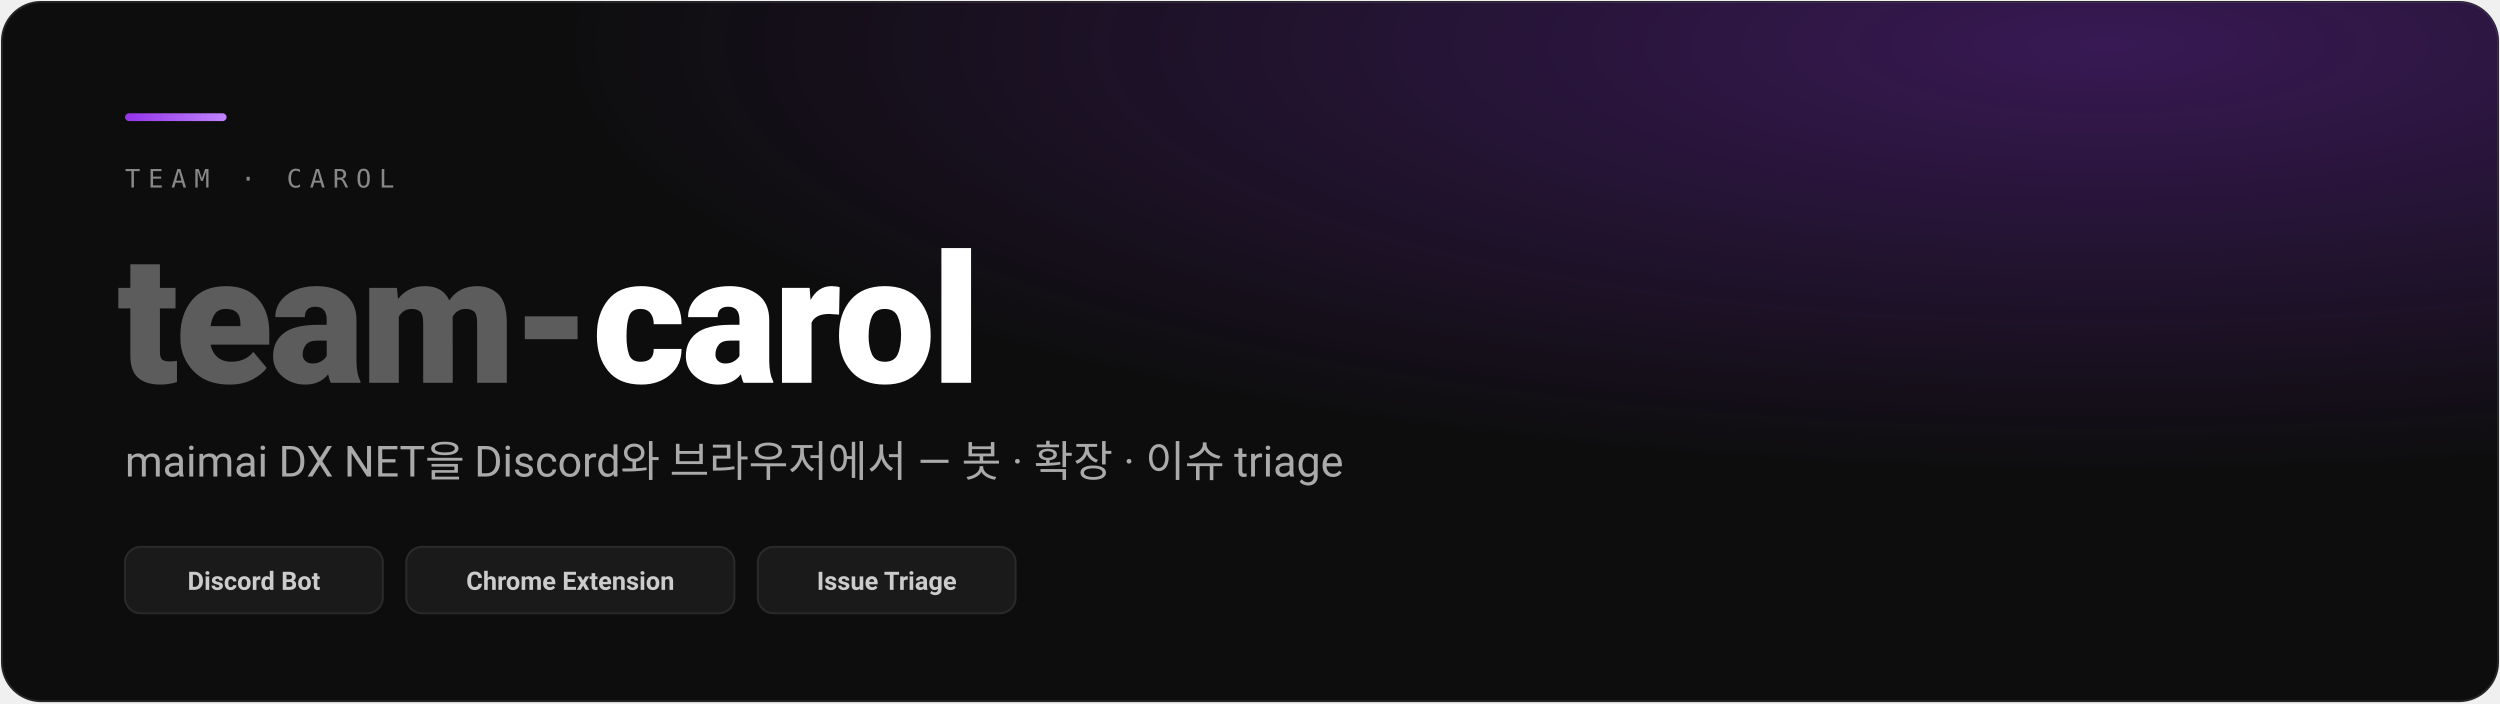
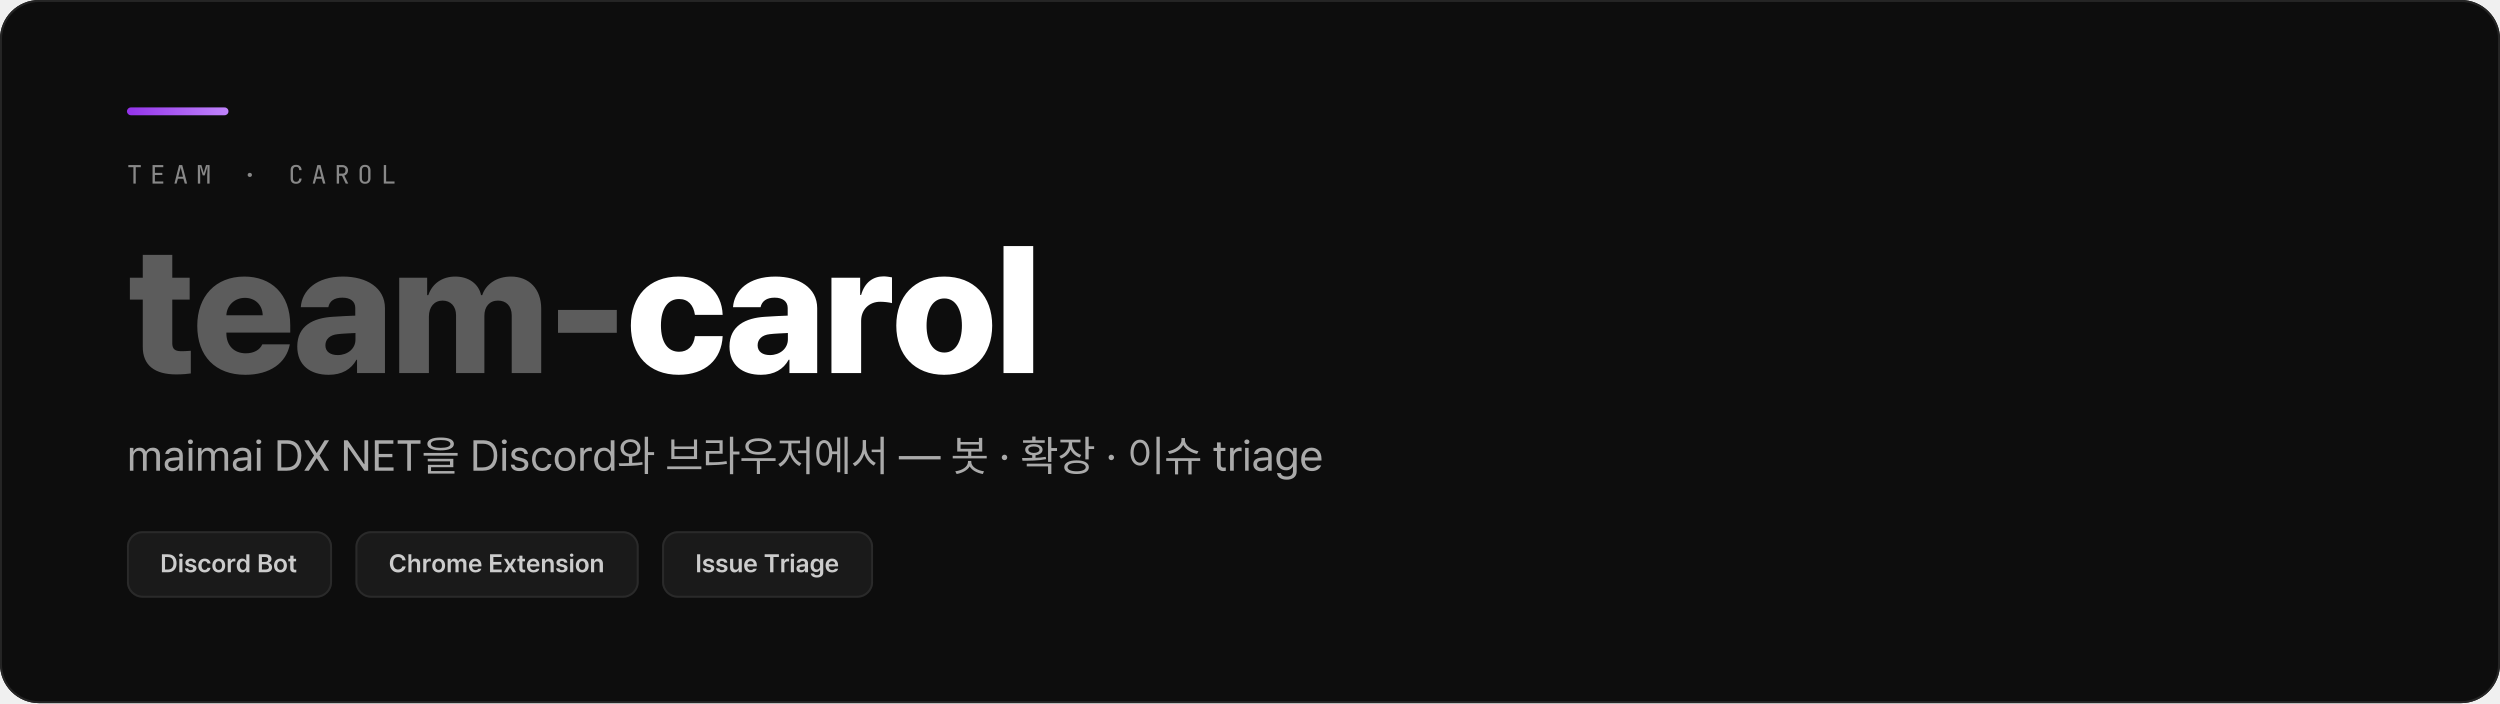
- <svg xmlns="http://www.w3.org/2000/svg" width="1280" height="360" viewBox="0 0 1280 360" fill="none" font-family="-apple-system,BlinkMacSystemFont,'Segoe UI',Roboto,Helvetica,Arial,sans-serif">
+ <svg xmlns="http://www.w3.org/2000/svg" width="1280" height="360" viewBox="0 0 1280 360">
  <defs>
-     <radialGradient id="glow" cx="84%" cy="6%" r="62%">
-       <stop offset="0" stop-color="#9333ea" stop-opacity="0.32" />
-       <stop offset="1" stop-color="#9333ea" stop-opacity="0" />
-     </radialGradient>
-     <linearGradient id="accent" x1="0" y1="0" x2="1" y2="0">
-       <stop offset="0" stop-color="#9333ea" />
-       <stop offset="1" stop-color="#c084fc" />
-     </linearGradient>
+     <clipPath id="satori_bc-id">
+       <path x="0" y="0" width="1280" height="360" d="M20,0 h1240 a20,20 0 0 1 20,20 v320 a20,20 0 0 1 -20,20 h-1240 a20,20 0 0 1 -20,-20 v-320 a20,20 0 0 1 20,-20" />
+     </clipPath>
  </defs>
-   <rect x="1" y="1" width="1278" height="358" rx="20" fill="#0d0d0d" stroke="#252525" />
-   <rect x="1" y="1" width="1278" height="358" rx="20" fill="url(#glow)" />
-   <rect x="64" y="58" width="52" height="4" rx="2" fill="url(#accent)" />
-   <text x="64" y="96" font-family="'JetBrains Mono',ui-monospace,'SF Mono',Menlo,Consolas,monospace" font-size="13" letter-spacing="4" fill="#888888">TEAM · CAROL</text>
-   <text x="60" y="196" font-size="92" font-weight="800" letter-spacing="-2" fill="#ffffff">
-     <tspan fill="#5c5c5c">team-</tspan>carol</text>
-   <text x="64" y="244" font-size="22" fill="#aaaaaa">maimai DX NET을 Discord와 브라우저에서 — 봇 · 확장 · 이슈 triage</text>
-   <g font-size="13" font-weight="600">
-     <rect x="64" y="280" width="132" height="34" rx="8" fill="#1a1a1a" stroke="#2a2a2a" />
-     <text x="130" y="302" text-anchor="middle" fill="#cccccc">Discord Bot</text>
-     <rect x="208" y="280" width="168" height="34" rx="8" fill="#1a1a1a" stroke="#2a2a2a" />
-     <text x="292" y="302" text-anchor="middle" fill="#cccccc">Chrome Extension</text>
-     <rect x="388" y="280" width="132" height="34" rx="8" fill="#1a1a1a" stroke="#2a2a2a" />
-     <text x="454" y="302" text-anchor="middle" fill="#cccccc">Issue Triage</text>
+   <clipPath id="satori_cp-id">
+     <path x="0" y="0" width="1280" height="360" d="M20,0 h1240 a20,20 0 0 1 20,20 v320 a20,20 0 0 1 -20,20 h-1240 a20,20 0 0 1 -20,-20 v-320 a20,20 0 0 1 20,-20" />
+   </clipPath>
+   <mask id="satori_om-id">
+     <rect x="1" y="1" width="1278" height="358" fill="#fff" />
+     <path width="1280" height="360" fill="none" stroke="#000" stroke-width="2" d="M5.858,5.858 A20,20 0 0 1 20,0 h1240 a20,20 0 0 1 20,20 v320 a20,20 0 0 1 -20,20 h-1240 a20,20 0 0 1 -20,-20 v-320 A20,20 0 0 1 5.858,5.858" />
+   </mask>
+   <path x="0" y="0" width="1280" height="360" fill="#0d0d0d" d="M20,0 h1240 a20,20 0 0 1 20,20 v320 a20,20 0 0 1 -20,20 h-1240 a20,20 0 0 1 -20,-20 v-320 a20,20 0 0 1 20,-20" />
+   <path width="1280" height="360" clip-path="url(#satori_bc-id)" fill="none" stroke="#252525" stroke-width="2" d="M5.858,5.858 A20,20 0 0 1 20,0 h1240 a20,20 0 0 1 20,20 v320 a20,20 0 0 1 -20,20 h-1240 a20,20 0 0 1 -20,-20 v-320 A20,20 0 0 1 5.858,5.858" />
+   <defs>
+     <pattern id="satori_pattern_id-0_0" x="0" y="0" width="1" height="1" patternUnits="objectBoundingBox">
+       <radialGradient id="satori_radial_id-0_0" spreadMethod="pad">
+         <stop offset="0" stop-color="rgba(147,51,234,0.30)" />
+         <stop offset="0.7" stop-color="rgba(147,51,234,0)" />
+         <stop offset="1" stop-color="rgba(147,51,234,0)" />
+       </radialGradient>
+       <mask id="satori_mask_id-0_0">
+         <rect x="0" y="0" width="900" height="900" fill="#fff" />
+       </mask>
+       <rect x="0" y="0" width="900" height="900" fill="rgba(147,51,234,0)" />
+       <circle cx="450" cy="450" width="900" height="900" r="636.396" fill="url(#satori_radial_id-0_0)" mask="url(#satori_mask_id-0_0)" />
+     </pattern>
+   </defs>
+   <mask id="satori_om-id-0">
+     <rect x="639" y="-419" width="900" height="900" fill="#fff" mask="url(#satori_om-id)" />
+   </mask>
+   <rect x="639" y="-419" width="900" height="900" fill="url(#satori_pattern_id-0_0)" clip-path="url(#satori_cp-id)" mask="url(#satori_om-id)" />
+   <defs>
+     <pattern id="satori_pattern_id-1_0" x="0" y="0" width="1" height="1" patternUnits="objectBoundingBox">
+       <linearGradient id="satori_biid-1_0" x1="0" y1="0" x2="1" y2="0" spreadMethod="pad">
+         <stop offset="0%" stop-color="#9333ea" />
+         <stop offset="100%" stop-color="#c084fc" />
+       </linearGradient>
+       <rect x="0" y="0" width="52" height="4" fill="url(#satori_biid-1_0)" />
+     </pattern>
+   </defs>
+   <mask id="satori_om-id-1">
+     <rect x="65" y="55" width="52" height="4" fill="#fff" mask="url(#satori_om-id)" />
+   </mask>
+   <path x="65" y="55" width="52" height="4" fill="url(#satori_pattern_id-1_0)" d="M67,55 h48 a2,2 0 0 1 2,2 v0 a2,2 0 0 1 -2,2 h-48 a2,2 0 0 1 -2,-2 v0 a2,2 0 0 1 2,-2" clip-path="url(#satori_cp-id)" mask="url(#satori_om-id)" />
+   <mask id="satori_om-id-2">
+     <rect x="65" y="81" width="1150" height="17" fill="#fff" mask="url(#satori_om-id)" />
+   </mask>
+   <g mask="url(#satori_om-id)" clip-path="url(#satori_cp-id)">
+     <path fill="#888888" d="M69.5 94L68.3 94L68.3 85.6L65.7 85.6L65.7 84.5L72.1 84.5L72.1 85.6L69.5 85.6L69.5 94ZM83.6 94L78.1 94L78.1 84.5L83.6 84.5L83.6 85.6L79.3 85.6L79.3 88.5L83.1 88.5L83.1 89.6L79.3 89.6L79.3 92.9L83.6 92.9L83.6 94ZM90.4 94L89.3 94L91.7 84.5L93.3 84.5L95.8 94L94.6 94L93.9 91.5L91.1 91.5L90.4 94ZM92.0 87.6L91.3 90.5L93.7 90.5L93.0 87.6Q92.8 86.7 92.6 86.2Q92.5 85.6 92.5 85.4L92.5 85.4Q92.5 85.6 92.4 86.2Q92.2 86.7 92.0 87.6L92.0 87.6ZM102.5 94L101.3 94L101.3 84.5L103.1 84.5L104.3 88.6L105.5 84.5L107.3 84.5L107.3 94L106.1 94L106.1 89.5Q106.1 88.9 106.2 88.1Q106.2 87.2 106.2 86.4Q106.2 85.5 106.3 84.9L106.3 84.9L104.8 89.8L103.8 89.8L102.3 85.0Q102.4 85.9 102.4 87.1Q102.5 88.2 102.5 89.5L102.5 89.5L102.5 94Z M127.9 90.6L127.9 90.6Q127.4 90.6 127.1 90.3Q126.8 90.0 126.8 89.6L126.8 89.6Q126.8 89.1 127.1 88.8Q127.4 88.5 127.9 88.5L127.9 88.5Q128.4 88.5 128.7 88.8Q129.0 89.1 129.0 89.6L129.0 89.6Q129.0 90.0 128.7 90.3Q128.4 90.6 127.9 90.6Z M151.6 94.1L151.6 94.1Q150.3 94.1 149.5 93.4Q148.8 92.7 148.8 91.4L148.8 91.4L148.8 87.1Q148.8 85.8 149.5 85.1Q150.3 84.4 151.6 84.4L151.6 84.4Q152.9 84.4 153.6 85.1Q154.4 85.8 154.4 87.1L154.4 87.1L153.2 87.1Q153.2 86.3 152.8 85.9Q152.4 85.4 151.6 85.4L151.6 85.4Q150.8 85.4 150.4 85.9Q150.0 86.3 150.0 87.1L150.0 87.1L150.0 91.4Q150.0 92.2 150.4 92.6Q150.8 93.1 151.6 93.1L151.6 93.1Q152.4 93.1 152.8 92.6Q153.2 92.2 153.2 91.4L153.2 91.4L154.4 91.4Q154.4 92.7 153.6 93.4Q152.9 94.1 151.6 94.1ZM161.2 94L160.1 94L162.5 84.5L164.1 84.5L166.6 94L165.4 94L164.7 91.5L161.9 91.5L161.2 94ZM162.8 87.6L162.1 90.5L164.5 90.5L163.8 87.6Q163.6 86.7 163.4 86.2Q163.3 85.6 163.3 85.4L163.3 85.4Q163.3 85.6 163.2 86.2Q163.0 86.7 162.8 87.6L162.8 87.6ZM173.6 94L172.4 94L172.4 84.5L175.3 84.5Q176.2 84.5 176.8 84.9Q177.5 85.2 177.8 85.8Q178.2 86.4 178.2 87.2L178.2 87.2Q178.2 88.2 177.7 88.9Q177.2 89.6 176.3 89.9L176.3 89.9L178.3 94L177.0 94L175.1 90.0L173.6 90.0L173.6 94ZM173.6 85.6L173.6 88.9L175.3 88.9Q176.1 88.9 176.5 88.5Q176.9 88.0 176.9 87.2L176.9 87.2Q176.9 86.5 176.5 86.0Q176.1 85.6 175.3 85.6L175.3 85.6L173.6 85.6ZM186.9 94.1L186.9 94.1Q185.6 94.1 184.9 93.4Q184.1 92.6 184.1 91.3L184.1 91.3L184.1 87.2Q184.1 85.9 184.9 85.1Q185.6 84.4 186.9 84.4L186.9 84.4Q188.2 84.4 188.9 85.1Q189.7 85.9 189.7 87.2L189.7 87.2L189.7 91.3Q189.7 92.6 188.9 93.4Q188.2 94.1 186.9 94.1ZM186.9 93.1L186.9 93.1Q187.7 93.1 188.1 92.6Q188.5 92.2 188.5 91.4L188.5 91.4L188.5 87.1Q188.5 86.3 188.1 85.9Q187.7 85.4 186.9 85.4L186.9 85.4Q186.1 85.4 185.7 85.9Q185.3 86.3 185.3 87.1L185.3 87.1L185.3 91.4Q185.3 92.2 185.7 92.6Q186.1 93.1 186.9 93.1ZM202.0 94L196.5 94L196.5 84.5L197.7 84.5L197.7 92.9L202.0 92.9L202.0 94Z " />
+   </g>
+   <mask id="satori_om-id-3">
+     <rect x="65" y="112" width="1150" height="92" fill="#fff" mask="url(#satori_om-id)" />
+   </mask>
+   <mask id="satori_om-id-3-0">
+     <rect x="65" y="112" width="255" height="92" fill="#fff" mask="url(#satori_om-id)" />
+   </mask>
+   <g mask="url(#satori_om-id)" clip-path="url(#satori_cp-id)">
+     <path fill="#5c5c5c" d="M97.1 142.2L88.2 142.2L88.2 130.5L73.1 130.5L73.1 142.2L66.5 142.2L66.5 153.4L73.1 153.4L73.1 177.4C73.0 187.3 79.5 191.7 90.2 191.7C93.8 191.7 96.3 191.4 97.7 191.2L97.7 179.6C96.0 179.7 93.6 179.9 92.3 179.8C89.7 179.7 88.2 178.8 88.2 175.7L88.2 153.4L97.1 153.4ZM125.6 191.9C138.3 191.9 146.6 185.8 148.4 176.3L134.3 176.3C133.1 179.1 130.0 180.9 125.9 180.9C119.8 180.9 115.9 176.9 115.9 170.6L115.9 170.3L148.6 170.3L148.6 166.5C148.6 150.3 138.7 141.6 125.1 141.6C110.4 141.6 101.0 151.7 101.0 166.8C101.0 182.4 110.3 191.9 125.6 191.9ZM115.9 161.4C116.1 156.4 120.1 152.5 125.4 152.5C130.7 152.5 134.4 156.2 134.5 161.4ZM152.2 177.4C152.2 187.1 158.9 191.9 168.3 191.9C175.1 191.9 179.8 189.1 182.5 184.2L182.8 184.2L182.8 191L197.1 191L197.1 157.8C197.1 147.3 187.7 141.6 175.6 141.6C162.0 141.6 154.6 148.7 154.0 157.3L168.1 157.3C168.7 154.1 171.2 152.4 175.3 152.4C179.4 152.4 181.9 154.3 181.9 157.7L181.9 161.6C179.9 161.7 173.8 161.9 170.3 162.2C160.5 162.8 152.2 166.7 152.2 177.4ZM166.6 176.8C166.6 173.6 169.0 171.5 172.8 171.1C175.0 170.8 180.2 170.6 182.0 170.5L182.0 173.7C182.1 178.5 178.0 181.8 172.9 181.8C169.2 181.8 166.6 180.1 166.6 176.8ZM204.4 191L219.6 191L219.6 162.1C219.6 157.1 222.4 153.9 226.6 153.9C230.7 153.9 233.5 156.8 233.5 161.4L233.5 191L248.0 191L248.0 161.7C248.0 157.0 250.6 153.9 255.0 153.9C259.1 153.9 262.0 156.6 262.0 161.5L262.0 191L277.1 191L277.1 158.1C277.1 147.8 270.8 141.6 261.6 141.6C254.4 141.6 248.8 145.4 246.9 151.1L246.3 151.1C245.1 145.3 239.9 141.6 233.1 141.6C226.4 141.6 221.3 145.2 219.3 151.1L218.7 151.1L218.7 142.2L204.4 142.2ZM315.8 158.7L285.7 158.7L285.7 170.4L315.8 170.4Z " />
+   </g>
+   <mask id="satori_om-id-3-1">
+     <rect x="320" y="112" width="212" height="92" fill="#fff" mask="url(#satori_om-id)" />
+   </mask>
+   <g mask="url(#satori_om-id)" clip-path="url(#satori_cp-id)">
+     <path fill="#ffffff" d="M347.5 191.9C361.1 191.9 369.5 184.0 370.0 172.1L355.8 172.1C355.2 177.3 352.0 180.1 347.7 180.1C342.0 180.1 338.4 175.4 338.4 166.6C338.4 157.8 342.1 153.1 347.7 153.1C352.3 153.1 355.1 156.2 355.8 161.2L370.0 161.2C369.6 149.3 360.9 141.6 347.5 141.6C332.2 141.6 323.0 151.8 323.0 166.7C323.0 181.7 332.1 191.9 347.5 191.9ZM373.5 177.4C373.5 187.1 380.3 191.9 389.6 191.9C396.4 191.9 401.1 189.1 403.8 184.2L404.2 184.2L404.2 191L418.4 191L418.4 157.8C418.4 147.3 409.0 141.6 397.0 141.6C383.3 141.6 375.9 148.7 375.3 157.3L389.4 157.3C390.1 154.1 392.6 152.4 396.6 152.4C400.7 152.4 403.3 154.3 403.3 157.7L403.3 161.6C401.2 161.7 395.1 161.9 391.6 162.2C381.9 162.8 373.5 166.7 373.5 177.4ZM387.9 176.8C387.9 173.6 390.3 171.5 394.1 171.1C396.3 170.8 401.5 170.6 403.4 170.5L403.4 173.7C403.4 178.5 399.3 181.8 394.2 181.8C390.5 181.8 387.9 180.1 387.9 176.8ZM425.7 191L440.9 191L440.9 164.3C440.9 158.5 445.0 154.5 450.7 154.5C452.6 154.5 455.3 154.8 456.7 155.2L456.7 142.0C455.4 141.8 453.8 141.5 452.4 141.5C447.0 141.5 442.7 144.6 440.9 151.0L440.4 151.0L440.4 142.2L425.7 142.2ZM483.4 191.9C498.7 191.9 508.0 181.7 508.0 166.7C508.0 151.7 498.7 141.6 483.4 141.6C468.2 141.6 458.9 151.7 458.9 166.7C458.9 181.7 468.2 191.9 483.4 191.9ZM483.5 180.5C477.6 180.5 474.4 174.8 474.4 166.7C474.4 158.5 477.6 152.8 483.5 152.8C489.3 152.8 492.5 158.5 492.5 166.7C492.5 174.8 489.3 180.5 483.5 180.5ZM529.0 126.0L513.8 126.0L513.8 191L529.0 191Z " />
+   </g>
+   <mask id="satori_om-id-4">
+     <rect x="65" y="220" width="1150" height="26" fill="#fff" mask="url(#satori_om-id)" />
+   </mask>
+   <g mask="url(#satori_om-id)" clip-path="url(#satori_cp-id)">
+     <path fill="#aaaaaa" d="M66.5 241L68.3 241L68.3 233.7C68.3 232.0 69.6 230.8 71.0 230.8C72.3 230.8 73.2 231.7 73.2 233.0L73.2 241L75.1 241L75.1 233.4C75.1 231.9 76.0 230.8 77.7 230.8C78.9 230.8 80.0 231.5 80.0 233.2L80.0 241L81.9 241L81.9 233.2C81.9 230.5 80.4 229.2 78.3 229.2C76.6 229.2 75.4 230.0 74.8 231.2L74.7 231.2C74.1 229.9 73.1 229.2 71.6 229.2C70.0 229.2 68.9 229.9 68.4 231.2L68.3 231.2L68.3 229.3L66.5 229.3ZM84.3 237.7C84.3 240.0 86.0 241.3 88.2 241.3C90.3 241.3 91.3 240.2 91.7 239.4L91.8 239.4L91.8 241L93.6 241L93.6 233.3C93.6 229.6 90.8 229.2 89.3 229.2C86.7 229.2 84.9 230.5 84.6 232.4L86.5 232.4C86.8 231.5 87.7 230.8 89.2 230.8C90.9 230.8 91.8 231.7 91.8 233.1L91.8 234.1C91.3 234.1 89.4 234.2 88.7 234.3C86.6 234.4 84.3 235.0 84.3 237.7ZM86.1 237.8C86.1 236.5 87.2 235.9 88.9 235.8L91.8 235.6L91.8 236.8C91.8 238.2 90.7 239.6 88.6 239.6C87.2 239.6 86.1 239.0 86.1 237.8ZM96.6 241L98.5 241L98.5 229.3L96.6 229.3ZM97.5 227.4C98.2 227.4 98.8 226.9 98.8 226.2C98.8 225.5 98.2 225.0 97.5 225.0C96.8 225.0 96.2 225.5 96.2 226.2C96.2 226.9 96.8 227.4 97.5 227.4ZM101.4 241L103.2 241L103.2 233.7C103.2 232.0 104.5 230.8 105.9 230.8C107.2 230.8 108.1 231.7 108.1 233.0L108.1 241L110.0 241L110.0 233.4C110.0 231.9 110.9 230.8 112.6 230.8C113.8 230.8 114.9 231.5 114.9 233.2L114.9 241L116.8 241L116.8 233.2C116.8 230.5 115.3 229.2 113.2 229.2C111.5 229.2 110.3 230.0 109.7 231.2L109.6 231.2C109.0 229.9 108.0 229.2 106.5 229.2C104.9 229.2 103.8 229.9 103.3 231.2L103.2 231.2L103.2 229.3L101.4 229.3ZM119.2 237.7C119.2 240.0 120.9 241.3 123.2 241.3C125.2 241.3 126.3 240.2 126.6 239.4L126.7 239.4L126.7 241L128.6 241L128.6 233.3C128.6 229.6 125.7 229.2 124.2 229.2C121.6 229.2 119.8 230.5 119.5 232.4L121.5 232.4C121.7 231.5 122.6 230.8 124.1 230.8C125.8 230.8 126.7 231.7 126.7 233.1L126.7 234.1C126.2 234.1 124.3 234.2 123.6 234.3C121.5 234.4 119.2 235.0 119.2 237.7ZM121.0 237.8C121.0 236.5 122.1 235.9 123.8 235.8L126.7 235.6L126.7 236.8C126.7 238.2 125.6 239.6 123.5 239.6C122.1 239.6 121.0 239.0 121.0 237.8ZM131.5 241L133.4 241L133.4 229.3L131.5 229.3ZM132.4 227.4C133.1 227.4 133.8 226.9 133.8 226.2C133.8 225.5 133.1 225.0 132.4 225.0C131.7 225.0 131.2 225.5 131.2 226.2C131.2 226.9 131.7 227.4 132.4 227.4Z M146.9 241C151.6 241 154.3 238.1 154.3 233.2C154.3 228.4 151.6 225.4 147.1 225.4L142.1 225.4L142.1 241ZM144.0 239.3L144.0 227.2L147.0 227.2C150.6 227.2 152.4 229.4 152.4 233.2C152.4 237.0 150.6 239.3 146.8 239.3ZM158.1 225.4L155.8 225.4L160.8 233.2L155.8 241L158.1 241L162.1 234.7L162.2 234.7L166.2 241L168.5 241L163.6 233.2L168.5 225.4L166.2 225.4L162.2 231.9L162.1 231.9Z M188.5 225.4L186.6 225.4L186.6 237.6L186.4 237.6L178.0 225.4L176.1 225.4L176.1 241L178.1 241L178.1 228.9L178.2 228.9L186.6 241L188.5 241ZM191.9 241L201.5 241L201.5 239.3L193.9 239.3L193.9 234.1L200.9 234.1L200.9 232.4L193.9 232.4L193.9 227.2L201.4 227.2L201.4 225.4L191.9 225.4ZM203.6 227.2L208.5 227.2L208.5 241L210.4 241L210.4 227.2L215.3 227.2L215.3 225.4L203.6 225.4ZM225.6 224.0C221.4 224.0 218.8 225.1 218.8 227.3C218.8 229.4 221.4 230.6 225.6 230.6C229.9 230.6 232.4 229.4 232.4 227.3C232.4 225.1 229.9 224.0 225.6 224.0ZM225.6 225.3C228.8 225.3 230.6 226.0 230.6 227.3C230.6 228.6 228.8 229.3 225.6 229.3C222.4 229.3 220.6 228.6 220.6 227.3C220.6 226.0 222.4 225.3 225.6 225.3ZM234.3 231.9L216.9 231.9L216.9 233.3L234.3 233.3ZM232.1 234.9L219.0 234.9L219.0 236.2L230.4 236.2L230.4 238.0L219.1 238.0L219.1 242.5L232.7 242.5L232.7 241.2L220.7 241.2L220.7 239.2L232.1 239.2Z M247.2 241C252.0 241 254.6 238.1 254.6 233.2C254.6 228.4 252.0 225.4 247.4 225.4L242.4 225.4L242.4 241ZM244.3 239.3L244.3 227.2L247.3 227.2C250.9 227.2 252.8 229.4 252.8 233.2C252.8 237.0 250.9 239.3 247.1 239.3ZM257.2 241L259.1 241L259.1 229.3L257.2 229.3ZM258.2 227.4C258.9 227.4 259.5 226.9 259.5 226.2C259.5 225.5 258.9 225.0 258.2 225.0C257.5 225.0 256.9 225.5 256.9 226.2C256.9 226.9 257.5 227.4 258.2 227.4ZM268.5 232.4L270.3 232.4C270.1 230.5 268.6 229.2 266.2 229.2C263.6 229.2 261.8 230.6 261.8 232.6C261.8 234.2 262.9 235.3 265.0 235.8L266.7 236.2C268.0 236.5 268.6 237.0 268.6 237.8C268.6 238.9 267.6 239.6 265.9 239.6C264.5 239.6 263.6 239.1 263.4 237.9L261.5 237.9C261.8 240.1 263.3 241.2 266.0 241.2C268.9 241.2 270.5 239.8 270.5 237.7C270.5 236.1 269.5 235.1 267.4 234.6L265.7 234.1C264.3 233.8 263.7 233.3 263.7 232.5C263.7 231.5 264.7 230.8 266.2 230.8C267.5 230.8 268.3 231.4 268.5 232.4ZM277.7 241.2C280.3 241.2 282.0 239.6 282.3 237.6L280.5 237.6C280.1 238.9 279.1 239.6 277.7 239.6C275.6 239.6 274.2 237.9 274.2 235.2C274.2 232.5 275.6 230.8 277.7 230.8C279.3 230.8 280.2 231.8 280.5 232.9L282.3 232.9C282.0 230.6 280.2 229.2 277.7 229.2C274.5 229.2 272.4 231.7 272.4 235.2C272.4 238.7 274.4 241.2 277.7 241.2ZM289.4 241.2C292.5 241.2 294.6 238.9 294.6 235.2C294.6 231.6 292.5 229.2 289.4 229.2C286.2 229.2 284.0 231.6 284.0 235.2C284.0 238.9 286.2 241.2 289.4 241.2ZM289.4 239.6C287.0 239.6 285.9 237.5 285.9 235.2C285.9 232.9 287.0 230.8 289.4 230.8C291.7 230.8 292.8 232.9 292.8 235.2C292.8 237.5 291.7 239.6 289.4 239.6ZM297.1 241L298.9 241L298.9 233.7C298.9 232.1 300.2 230.9 301.8 230.9C302.3 230.9 302.8 231.0 303.0 231.1L303.0 229.2C302.7 229.2 302.3 229.1 302.0 229.1C300.6 229.1 299.4 229.9 299.0 231.1L298.9 231.1L298.9 229.3L297.1 229.3ZM309.2 241.2C311.4 241.2 312.2 239.9 312.6 239.2L312.8 239.2L312.8 241L314.6 241L314.6 225.4L312.7 225.4L312.7 231.2L312.6 231.2C312.2 230.6 311.4 229.2 309.2 229.2C306.3 229.2 304.2 231.5 304.2 235.2C304.2 238.9 306.3 241.2 309.2 241.2ZM309.4 239.6C307.2 239.6 306.1 237.6 306.1 235.2C306.1 232.7 307.2 230.8 309.4 230.8C311.6 230.8 312.8 232.6 312.8 235.2C312.8 237.8 311.6 239.6 309.4 239.6ZM322.8 224.9C319.8 224.9 317.7 226.7 317.7 229.4C317.7 231.8 319.4 233.5 322.0 233.8L322.0 237.1C320.1 237.2 318.4 237.2 316.8 237.2L317.1 238.6C320.4 238.6 325.0 238.6 329.0 237.9L328.9 236.6C327.2 236.8 325.5 237.0 323.7 237.0L323.7 233.8C326.2 233.5 327.9 231.8 327.9 229.4C327.9 226.7 325.8 224.9 322.8 224.9ZM322.8 226.3C324.8 226.3 326.2 227.6 326.3 229.4C326.2 231.2 324.8 232.4 322.8 232.4C320.8 232.4 319.4 231.2 319.4 229.4C319.4 227.6 320.8 226.3 322.8 226.3ZM331.8 223.6L330.1 223.6L330.1 242.7L331.8 242.7L331.8 233.0L334.9 233.0L334.9 231.5L331.8 231.5Z M359.1 238.8L341.6 238.8L341.6 240.2L359.1 240.2ZM345.3 225.0L343.7 225.0L343.7 235.0L356.9 235.0L356.9 225.0L355.3 225.0L355.3 228.6L345.3 228.6ZM345.3 233.6L345.3 229.9L355.3 229.9L355.3 233.6ZM375.4 223.6L373.7 223.6L373.7 242.8L375.4 242.8L375.4 232.7L378.6 232.7L378.6 231.2L375.4 231.2ZM370.0 225.4L361.4 225.4L361.4 226.8L368.4 226.8L368.4 230.9L361.4 230.9L361.4 238.2L362.9 238.2C366.6 238.1 369.2 238.0 372.2 237.5L372.0 236.1C369.1 236.6 366.6 236.7 363.1 236.7L363.1 232.3L370.0 232.3ZM397.1 234.6L379.6 234.6L379.6 236.0L387.5 236.0L387.5 242.7L389.1 242.7L389.1 236.0L397.1 236.0ZM388.3 224.4C384.3 224.4 381.6 226.0 381.6 228.6C381.6 231.2 384.3 232.8 388.3 232.8C392.3 232.8 395.0 231.2 395.0 228.6C395.0 226.0 392.3 224.4 388.3 224.4ZM388.3 225.8C391.3 225.8 393.3 226.9 393.3 228.6C393.3 230.3 391.3 231.4 388.3 231.4C385.3 231.4 383.3 230.3 383.3 228.6C383.3 226.9 385.3 225.8 388.3 225.8ZM414.5 223.6L412.8 223.6L412.8 230.6L408.6 230.6L408.6 232.0L412.8 232.0L412.8 242.8L414.5 242.8ZM405.2 229.3L405.2 227.0L409.6 227.0L409.6 225.6L399.2 225.6L399.2 227.0L403.6 227.0L403.6 229.3C403.5 232.7 401.2 236.3 398.5 237.6L399.5 239.0C401.7 237.8 403.6 235.4 404.4 232.5C405.3 235.2 407.1 237.5 409.3 238.6L410.3 237.2C407.5 236.0 405.2 232.5 405.2 229.3ZM434.0 223.6L432.4 223.6L432.4 242.7L434.0 242.7ZM430.2 224.0L428.6 224.0L428.6 231.1L426.1 231.1C425.9 227.5 424.3 225.3 422.0 225.3C419.5 225.3 417.9 227.8 417.9 231.9C417.9 236.0 419.5 238.5 422.0 238.5C424.3 238.5 425.9 236.2 426.1 232.5L428.6 232.5L428.6 241.8L430.2 241.8ZM422.0 226.8C423.5 226.8 424.5 228.8 424.5 231.9C424.5 235.0 423.5 236.9 422.0 236.9C420.4 236.9 419.4 235.0 419.5 231.9C419.4 228.8 420.4 226.8 422.0 226.8ZM443.4 228.8L443.4 225.3L441.7 225.3L441.7 228.8C441.7 232.3 439.4 236.0 436.6 237.3L437.7 238.7C439.9 237.5 441.7 235.1 442.5 232.2C443.4 235.0 445.2 237.2 447.4 238.4L448.4 237.0C445.6 235.7 443.4 232.2 443.4 228.8ZM452.5 223.6L450.8 223.6L450.8 230.2L446.3 230.2L446.3 231.5L450.8 231.5L450.8 242.8L452.5 242.8Z M481.6 233.5L460.2 233.5L460.2 235.2L481.6 235.2Z M491.8 224.2L490.1 224.2L490.1 231.2L495.7 231.2L495.7 233.4L487.8 233.4L487.8 234.7L505.2 234.7L505.2 233.4L497.3 233.4L497.3 231.2L502.9 231.2L502.9 224.2L501.2 224.2L501.2 226.3L491.8 226.3ZM491.8 229.8L491.8 227.6L501.2 227.6L501.2 229.8ZM497.3 236.5L497.3 236.0L495.6 236.0L495.6 236.5C495.6 239.0 492.6 240.9 489.1 241.3L489.8 242.7C492.7 242.2 495.3 240.8 496.5 238.8C497.6 240.8 500.3 242.2 503.2 242.7L503.8 241.3C500.4 240.9 497.3 239.0 497.3 236.5Z M514.3 235.6C515.1 235.6 515.7 235.0 515.7 234.2C515.7 233.4 515.1 232.8 514.3 232.8C513.6 232.8 512.9 233.4 512.9 234.2C512.9 235.0 513.6 235.6 514.3 235.6Z M538.3 223.7L536.6 223.7L536.6 236.5L538.3 236.5L538.3 230.9L541.2 230.9L541.2 229.4L538.3 229.4ZM523.3 234.5L523.5 235.9C526.9 235.9 531.4 235.9 535.6 235.1L535.4 233.9C533.8 234.2 532.0 234.3 530.2 234.4L530.2 233.1C532.4 232.8 533.8 231.8 533.8 230.2C533.8 228.5 532.0 227.4 529.3 227.4C526.6 227.4 524.9 228.5 524.9 230.2C524.9 231.8 526.3 232.9 528.5 233.1L528.5 234.4C526.6 234.5 524.9 234.5 523.3 234.5ZM538.3 237.4L525.7 237.4L525.7 238.8L536.6 238.8L536.6 242.7L538.3 242.7ZM534.9 225.4L530.2 225.4L530.2 223.5L528.5 223.5L528.5 225.4L523.8 225.4L523.8 226.7L534.9 226.7ZM529.3 228.6C531.1 228.6 532.2 229.2 532.2 230.2C532.2 231.2 531.1 231.9 529.3 231.9C527.6 231.9 526.5 231.2 526.5 230.2C526.5 229.2 527.6 228.6 529.3 228.6ZM548.9 227.3L548.9 226.5L553.2 226.5L553.2 225.1L542.9 225.1L542.9 226.5L547.2 226.5L547.2 227.3C547.2 230.0 545.2 232.5 542.4 233.5L543.2 234.8C545.5 234.0 547.3 232.3 548.1 230.1C548.9 232.0 550.6 233.5 552.8 234.3L553.6 232.9C550.8 232.0 548.9 229.8 548.9 227.3ZM557.4 223.6L555.7 223.6L555.7 235.2L557.4 235.2L557.4 229.9L560.2 229.9L560.2 228.5L557.4 228.5ZM551.2 235.7C547.3 235.7 544.9 237.0 544.9 239.2C544.9 241.4 547.3 242.7 551.2 242.7C555.2 242.7 557.5 241.4 557.5 239.2C557.5 237.0 555.2 235.7 551.2 235.7ZM551.2 237.0C554.1 237.0 555.9 237.8 555.9 239.2C555.9 240.5 554.1 241.3 551.2 241.3C548.4 241.3 546.6 240.5 546.6 239.2C546.6 237.8 548.4 237.0 551.2 237.0Z M569.0 235.6C569.7 235.6 570.4 235.0 570.4 234.2C570.4 233.4 569.7 232.8 569.0 232.8C568.2 232.8 567.6 233.4 567.6 234.2C567.6 235.0 568.2 235.6 569.0 235.6Z M593.8 223.6L592.1 223.6L592.1 242.8L593.8 242.8ZM583.7 225.1C580.8 225.1 578.8 227.7 578.8 231.8C578.8 235.8 580.8 238.4 583.7 238.4C586.5 238.4 588.5 235.8 588.5 231.8C588.5 227.7 586.5 225.1 583.7 225.1ZM583.7 226.6C585.6 226.6 586.9 228.7 586.9 231.8C586.9 234.9 585.6 236.9 583.7 236.9C581.7 236.9 580.4 234.9 580.4 231.8C580.4 228.7 581.7 226.6 583.7 226.6ZM614.5 234.6L597.1 234.6L597.1 236.0L601.6 236.0L601.6 242.9L603.2 242.9L603.2 236.0L608.4 236.0L608.4 242.9L610.1 242.9L610.1 236.0L614.5 236.0ZM606.7 225.4L606.7 224.3L604.9 224.3L604.9 225.4C604.9 228.2 601.4 230.5 598.0 231.0L598.7 232.4C601.7 231.9 604.6 230.2 605.8 227.8C607.1 230.2 610.0 231.9 612.9 232.4L613.6 231.0C610.2 230.5 606.7 228.1 606.7 225.4Z M627.4 229.3L625.0 229.3L625.0 226.5L623.1 226.5L623.1 229.3L621.3 229.3L621.3 230.9L623.1 230.9L623.1 238.1C623.1 240.2 624.8 241.2 626.3 241.2C626.8 241.2 627.3 241.1 627.6 241.1L627.6 239.3C627.3 239.4 626.8 239.4 626.5 239.4C625.7 239.4 625.0 239.2 625.0 237.6L625.0 230.9L627.4 230.9ZM629.8 241L631.7 241L631.7 233.7C631.7 232.1 632.9 230.9 634.6 230.9C635.0 230.9 635.6 231.0 635.7 231.1L635.7 229.2C635.5 229.2 635.0 229.1 634.7 229.1C633.3 229.1 632.1 229.9 631.7 231.1L631.6 231.1L631.6 229.3L629.8 229.3ZM637.5 241L639.3 241L639.3 229.3L637.5 229.3ZM638.4 227.4C639.1 227.4 639.7 226.9 639.7 226.2C639.7 225.5 639.1 225.0 638.4 225.0C637.7 225.0 637.1 225.5 637.1 226.2C637.1 226.9 637.7 227.4 638.4 227.4ZM641.7 237.7C641.7 240.0 643.5 241.3 645.7 241.3C647.7 241.3 648.8 240.2 649.2 239.4L649.3 239.4L649.3 241L651.1 241L651.1 233.3C651.1 229.6 648.2 229.2 646.7 229.2C644.1 229.2 642.3 230.5 642.1 232.4L644.0 232.4C644.3 231.5 645.1 230.8 646.6 230.8C648.4 230.8 649.3 231.7 649.3 233.1L649.3 234.1C648.7 234.1 646.9 234.2 646.1 234.3C644.1 234.4 641.7 235.0 641.7 237.7ZM643.6 237.8C643.6 236.5 644.6 235.9 646.3 235.8L649.3 235.6L649.3 236.8C649.3 238.2 648.1 239.6 646.0 239.6C644.6 239.6 643.6 239.0 643.6 237.8ZM658.8 245.6C661.6 245.6 663.9 244.3 663.9 241.3L663.9 229.3L662.1 229.3L662.1 231.2L661.9 231.2C661.5 230.6 660.7 229.2 658.5 229.2C655.6 229.2 653.5 231.4 653.5 235.0C653.5 238.7 655.6 240.8 658.5 240.8C660.7 240.8 661.5 239.5 661.9 238.9L662.0 238.9L662.0 241.2C662.0 243.1 660.8 244.0 658.8 244.0C657.1 244.0 656.0 243.4 655.8 242.2L653.8 242.2C654.1 244.4 656.0 245.6 658.8 245.6ZM658.7 239.2C656.5 239.2 655.4 237.5 655.4 235.1C655.4 232.7 656.5 230.8 658.7 230.8C660.9 230.8 662.1 232.6 662.1 235.1C662.1 237.6 660.8 239.2 658.7 239.2ZM671.7 241.2C674.1 241.2 675.8 240.0 676.4 238.3L674.4 238.3C674.0 239.0 673.1 239.6 671.7 239.6C669.6 239.6 668.2 238.3 668.1 235.8L676.6 235.8L676.6 235.0C676.6 230.7 674.0 229.2 671.5 229.2C668.3 229.2 666.2 231.7 666.2 235.3C666.2 238.9 668.3 241.2 671.7 241.2ZM668.1 234.2C668.2 232.4 669.5 230.8 671.5 230.8C673.4 230.8 674.7 232.3 674.7 234.2Z " />
+   </g>
+   <mask id="satori_om-id-5">
+     <rect x="65" y="272" width="1150" height="34" fill="#fff" mask="url(#satori_om-id)" />
+   </mask>
+   <defs>
+     <clipPath id="satori_bc-id-5-0" clip-path="url(#satori_cp-id)">
+       <path x="65" y="272" width="105" height="34" d="M73,272 h89 a8,8 0 0 1 8,8 v18 a8,8 0 0 1 -8,8 h-89 a8,8 0 0 1 -8,-8 v-18 a8,8 0 0 1 8,-8" />
+     </clipPath>
+   </defs>
+   <mask id="satori_om-id-5-0">
+     <rect x="66" y="273" width="103" height="32" fill="#fff" mask="url(#satori_om-id)" />
+     <path width="105" height="34" fill="none" stroke="#000" stroke-width="2" d="M67.343,274.343 A8,8 0 0 1 73,272 h89 a8,8 0 0 1 8,8 v18 a8,8 0 0 1 -8,8 h-89 a8,8 0 0 1 -8,-8 v-18 A8,8 0 0 1 67.343,274.343" />
+   </mask>
+   <path x="65" y="272" width="105" height="34" fill="#1a1a1a" d="M73,272 h89 a8,8 0 0 1 8,8 v18 a8,8 0 0 1 -8,8 h-89 a8,8 0 0 1 -8,-8 v-18 a8,8 0 0 1 8,-8" clip-path="url(#satori_cp-id)" mask="url(#satori_om-id)" />
+   <path width="105" height="34" clip-path="url(#satori_bc-id-5-0)" fill="none" stroke="#2a2a2a" stroke-width="2" d="M67.343,274.343 A8,8 0 0 1 73,272 h89 a8,8 0 0 1 8,8 v18 a8,8 0 0 1 -8,8 h-89 a8,8 0 0 1 -8,-8 v-18 A8,8 0 0 1 67.343,274.343" />
+   <g mask="url(#satori_om-id)" clip-path="url(#satori_cp-id)">
+     <path fill="#cccccc" d="M86.0 293C88.8 293 90.4 291.3 90.4 288.4C90.4 285.5 88.8 283.8 86.0 283.8L82.9 283.8L82.9 293ZM84.5 291.6L84.5 285.2L85.9 285.2C87.8 285.2 88.8 286.3 88.8 288.4C88.8 290.5 87.8 291.6 85.9 291.6ZM91.8 293L93.4 293L93.4 286.1L91.8 286.1ZM92.6 285.1C93.2 285.1 93.6 284.7 93.6 284.2C93.6 283.8 93.2 283.4 92.6 283.4C92.1 283.4 91.7 283.8 91.7 284.2C91.7 284.7 92.1 285.1 92.6 285.1ZM98.9 288.1L100.4 288.1C100.3 286.8 99.3 286.0 97.7 286.0C96.0 286.0 94.9 286.9 94.9 288.1C94.9 289.1 95.5 289.8 96.8 290.0L97.9 290.3C98.6 290.4 98.9 290.7 98.9 291.1C98.9 291.6 98.4 291.9 97.6 291.9C96.9 291.9 96.4 291.6 96.3 291.0L94.7 291.0C94.8 292.4 95.9 293.1 97.6 293.1C99.4 293.1 100.6 292.2 100.6 290.9C100.6 290.0 99.9 289.4 98.6 289.1L97.5 288.8C96.8 288.7 96.5 288.4 96.5 288.0C96.5 287.6 97.0 287.2 97.7 287.2C98.4 287.2 98.8 287.6 98.9 288.1ZM104.8 293.1C106.5 293.1 107.6 292.1 107.8 290.7L106.2 290.7C106.1 291.4 105.5 291.8 104.8 291.8C103.8 291.8 103.2 291.0 103.2 289.5C103.2 288.2 103.8 287.3 104.8 287.3C105.6 287.3 106.1 287.8 106.2 288.5L107.8 288.5C107.7 287.0 106.5 286.0 104.8 286.0C102.8 286.0 101.5 287.5 101.5 289.6C101.5 291.7 102.8 293.1 104.8 293.1ZM112.0 293.1C114.0 293.1 115.3 291.7 115.3 289.6C115.3 287.4 114.0 286.0 112.0 286.0C110.0 286.0 108.7 287.4 108.7 289.6C108.7 291.7 110.0 293.1 112.0 293.1ZM112.0 291.8C110.9 291.8 110.3 290.8 110.3 289.6C110.3 288.3 110.9 287.3 112.0 287.3C113.1 287.3 113.7 288.3 113.7 289.6C113.7 290.8 113.1 291.8 112.0 291.8ZM116.6 293L118.2 293L118.2 288.9C118.2 288.1 118.8 287.4 119.7 287.4C120.0 287.4 120.4 287.5 120.5 287.5L120.5 286.0C120.3 286.0 120.1 286.0 119.9 286.0C119.1 286.0 118.4 286.5 118.2 287.2L118.1 287.2L118.1 286.1L116.6 286.1ZM124.0 293.1C125.2 293.1 125.7 292.4 126.0 291.9L126.1 291.9L126.1 293L127.7 293L127.7 283.8L126.1 283.8L126.1 287.2L126.0 287.2C125.8 286.7 125.3 286.0 124.0 286.0C122.4 286.0 121.2 287.3 121.2 289.6C121.2 291.8 122.4 293.1 124.0 293.1ZM124.5 291.8C123.4 291.8 122.8 290.9 122.8 289.5C122.8 288.3 123.4 287.3 124.5 287.3C125.5 287.3 126.1 288.2 126.1 289.5C126.1 290.9 125.5 291.8 124.5 291.8Z M132.5 293L136.2 293C138.3 293 139.3 291.9 139.3 290.5C139.3 289.1 138.3 288.3 137.4 288.2L137.4 288.2C138.3 287.9 139.0 287.3 139.0 286.2C139.0 284.8 138.0 283.8 136.0 283.8L132.5 283.8ZM135.9 291.6L134.1 291.6L134.1 288.9L136.0 288.9C137.0 288.9 137.7 289.5 137.7 290.4C137.7 291.1 137.1 291.6 135.9 291.6ZM135.8 287.7L134.1 287.7L134.1 285.2L135.8 285.2C136.8 285.2 137.3 285.7 137.3 286.4C137.3 287.2 136.7 287.7 135.8 287.7ZM143.6 293.1C145.6 293.1 146.9 291.7 146.9 289.6C146.9 287.4 145.6 286.0 143.6 286.0C141.6 286.0 140.3 287.4 140.3 289.6C140.3 291.7 141.6 293.1 143.6 293.1ZM143.6 291.8C142.5 291.8 141.9 290.8 141.9 289.6C141.9 288.3 142.5 287.3 143.6 287.3C144.7 287.3 145.3 288.3 145.3 289.6C145.3 290.8 144.7 291.8 143.6 291.8ZM151.6 286.1L150.3 286.1L150.3 284.5L148.6 284.5L148.6 286.1L147.6 286.1L147.6 287.4L148.6 287.4L148.6 291.2C148.6 292.5 149.6 293.1 150.8 293.1C151.2 293.1 151.5 293.1 151.7 293.0L151.7 291.7C151.5 291.7 151.2 291.7 151.0 291.7C150.6 291.7 150.3 291.6 150.3 290.9L150.3 287.4L151.6 287.4Z " />
+   </g>
+   <defs>
+     <clipPath id="satori_bc-id-5-1" clip-path="url(#satori_cp-id)">
+       <path x="182" y="272" width="145" height="34" d="M190,272 h129 a8,8 0 0 1 8,8 v18 a8,8 0 0 1 -8,8 h-129 a8,8 0 0 1 -8,-8 v-18 a8,8 0 0 1 8,-8" />
+     </clipPath>
+   </defs>
+   <mask id="satori_om-id-5-1">
+     <rect x="183" y="273" width="143" height="32" fill="#fff" mask="url(#satori_om-id)" />
+     <path width="145" height="34" fill="none" stroke="#000" stroke-width="2" d="M184.343,274.343 A8,8 0 0 1 190,272 h129 a8,8 0 0 1 8,8 v18 a8,8 0 0 1 -8,8 h-129 a8,8 0 0 1 -8,-8 v-18 A8,8 0 0 1 184.343,274.343" />
+   </mask>
+   <path x="182" y="272" width="145" height="34" fill="#1a1a1a" d="M190,272 h129 a8,8 0 0 1 8,8 v18 a8,8 0 0 1 -8,8 h-129 a8,8 0 0 1 -8,-8 v-18 a8,8 0 0 1 8,-8" clip-path="url(#satori_cp-id)" mask="url(#satori_om-id)" />
+   <path width="145" height="34" clip-path="url(#satori_bc-id-5-1)" fill="none" stroke="#2a2a2a" stroke-width="2" d="M184.343,274.343 A8,8 0 0 1 190,272 h129 a8,8 0 0 1 8,8 v18 a8,8 0 0 1 -8,8 h-129 a8,8 0 0 1 -8,-8 v-18 A8,8 0 0 1 184.343,274.343" />
+   <g mask="url(#satori_om-id)" clip-path="url(#satori_cp-id)">
+     <path fill="#cccccc" d="M206.0 286.9L207.7 286.9C207.4 284.9 205.9 283.7 203.8 283.7C201.4 283.7 199.6 285.4 199.6 288.4C199.6 291.4 201.4 293.1 203.8 293.1C206.0 293.1 207.5 291.7 207.7 290.0L206.0 290.0C205.8 291.0 204.9 291.6 203.8 291.6C202.4 291.6 201.3 290.5 201.3 288.4C201.3 286.3 202.3 285.2 203.8 285.2C205.0 285.2 205.9 285.8 206.0 286.9ZM210.7 289.0C210.7 288.0 211.3 287.4 212.2 287.4C213.0 287.4 213.5 287.9 213.5 288.9L213.5 293L215.1 293L215.1 288.6C215.1 286.9 214.2 286.0 212.8 286.0C211.7 286.0 211.0 286.5 210.7 287.3L210.6 287.3L210.6 283.8L209.1 283.8L209.1 293L210.7 293ZM216.7 293L218.3 293L218.3 288.9C218.3 288.1 219.0 287.4 219.9 287.4C220.1 287.4 220.5 287.5 220.6 287.5L220.6 286.0C220.5 286.0 220.2 286.0 220.0 286.0C219.2 286.0 218.6 286.5 218.3 287.2L218.3 287.2L218.3 286.1L216.7 286.1ZM224.6 293.1C226.6 293.1 227.9 291.7 227.9 289.6C227.9 287.4 226.6 286.0 224.6 286.0C222.6 286.0 221.3 287.4 221.3 289.6C221.3 291.7 222.6 293.1 224.6 293.1ZM224.6 291.8C223.5 291.8 222.9 290.8 222.9 289.6C222.9 288.3 223.5 287.3 224.6 287.3C225.7 287.3 226.3 288.3 226.3 289.6C226.3 290.8 225.7 291.8 224.6 291.8ZM229.2 293L230.8 293L230.8 288.8C230.8 287.9 231.3 287.4 232.0 287.4C232.7 287.4 233.2 287.8 233.2 288.6L233.2 293L234.8 293L234.8 288.7C234.8 287.9 235.2 287.4 236.0 287.4C236.7 287.4 237.2 287.8 237.2 288.6L237.2 293L238.8 293L238.8 288.4C238.8 286.8 237.9 286.0 236.7 286.0C235.7 286.0 234.9 286.5 234.6 287.3L234.5 287.3C234.3 286.5 233.6 286.0 232.7 286.0C231.8 286.0 231.1 286.5 230.8 287.3L230.7 287.3L230.7 286.1L229.2 286.1ZM243.4 293.1C245.0 293.1 246.2 292.4 246.4 291.2L244.9 291.2C244.7 291.6 244.2 291.9 243.5 291.9C242.4 291.9 241.7 291.2 241.7 290.0L246.5 290.0L246.5 289.5C246.5 287.1 245.0 286.0 243.4 286.0C241.4 286.0 240.1 287.5 240.1 289.6C240.1 291.8 241.4 293.1 243.4 293.1ZM241.7 288.9C241.8 288.0 242.4 287.3 243.4 287.3C244.3 287.3 244.9 288.0 245.0 288.9Z M250.9 293L256.9 293L256.9 291.6L252.6 291.6L252.6 289.1L256.6 289.1L256.6 287.7L252.6 287.7L252.6 285.2L256.9 285.2L256.9 283.8L250.9 283.8ZM259.7 286.1L258.0 286.1L260.1 289.5L258.0 293L259.7 293L261.1 290.5L262.6 293L264.3 293L262.2 289.5L264.3 286.1L262.6 286.1L261.1 288.7ZM268.8 286.1L267.5 286.1L267.5 284.5L265.9 284.5L265.9 286.1L264.9 286.1L264.9 287.4L265.9 287.4L265.9 291.2C265.9 292.5 266.8 293.1 268.0 293.1C268.4 293.1 268.7 293.1 268.9 293.0L268.9 291.7C268.7 291.7 268.4 291.7 268.2 291.7C267.8 291.7 267.5 291.6 267.5 290.9L267.5 287.4L268.8 287.4ZM273.2 293.1C274.8 293.1 275.9 292.4 276.1 291.2L274.6 291.2C274.4 291.6 273.9 291.9 273.2 291.9C272.1 291.9 271.4 291.2 271.4 290.0L276.2 290.0L276.2 289.5C276.2 287.1 274.8 286.0 273.1 286.0C271.1 286.0 269.8 287.5 269.8 289.6C269.8 291.8 271.1 293.1 273.2 293.1ZM271.4 288.9C271.5 288.0 272.1 287.3 273.1 287.3C274.0 287.3 274.7 288.0 274.7 288.9ZM279.1 289.0C279.1 288.0 279.7 287.4 280.6 287.4C281.4 287.4 281.9 287.9 281.9 288.9L281.9 293L283.5 293L283.5 288.6C283.5 287.0 282.6 286.0 281.2 286.0C280.1 286.0 279.4 286.5 279.1 287.3L279.0 287.3L279.0 286.1L277.5 286.1L277.5 293L279.1 293ZM289.0 288.1L290.5 288.1C290.4 286.8 289.4 286.0 287.7 286.0C286.0 286.0 284.9 286.9 284.9 288.1C284.9 289.1 285.6 289.8 286.9 290.0L288.0 290.3C288.7 290.4 289.0 290.7 289.0 291.1C289.0 291.6 288.5 291.9 287.7 291.9C287.0 291.9 286.5 291.6 286.4 291.0L284.7 291.0C284.9 292.4 286.0 293.1 287.7 293.1C289.5 293.1 290.6 292.2 290.6 290.9C290.6 290.0 290.0 289.4 288.7 289.1L287.5 288.8C286.8 288.7 286.5 288.4 286.6 288.0C286.5 287.6 287.1 287.2 287.8 287.2C288.4 287.2 288.9 287.6 289.0 288.1ZM291.9 293L293.5 293L293.5 286.1L291.9 286.1ZM292.7 285.1C293.2 285.1 293.6 284.7 293.6 284.2C293.6 283.8 293.2 283.4 292.7 283.4C292.2 283.4 291.8 283.8 291.8 284.2C291.8 284.7 292.2 285.1 292.7 285.1ZM298.1 293.1C300.1 293.1 301.4 291.7 301.4 289.6C301.4 287.4 300.1 286.0 298.1 286.0C296.1 286.0 294.8 287.4 294.8 289.6C294.8 291.7 296.1 293.1 298.1 293.1ZM298.1 291.8C296.9 291.8 296.4 290.8 296.4 289.6C296.4 288.3 296.9 287.3 298.1 287.3C299.2 287.3 299.7 288.3 299.7 289.6C299.7 290.8 299.2 291.8 298.1 291.8ZM304.2 289.0C304.2 288.0 304.8 287.4 305.7 287.4C306.6 287.4 307.0 287.9 307.0 288.9L307.0 293L308.7 293L308.7 288.6C308.7 287.0 307.7 286.0 306.3 286.0C305.3 286.0 304.6 286.5 304.3 287.3L304.2 287.3L304.2 286.1L302.6 286.1L302.6 293L304.2 293Z " />
+   </g>
+   <defs>
+     <clipPath id="satori_bc-id-5-2" clip-path="url(#satori_cp-id)">
+       <path x="339" y="272" width="108" height="34" d="M347,272 h92 a8,8 0 0 1 8,8 v18 a8,8 0 0 1 -8,8 h-92 a8,8 0 0 1 -8,-8 v-18 a8,8 0 0 1 8,-8" />
+     </clipPath>
+   </defs>
+   <mask id="satori_om-id-5-2">
+     <rect x="340" y="273" width="106" height="32" fill="#fff" mask="url(#satori_om-id)" />
+     <path width="108" height="34" fill="none" stroke="#000" stroke-width="2" d="M341.343,274.343 A8,8 0 0 1 347,272 h92 a8,8 0 0 1 8,8 v18 a8,8 0 0 1 -8,8 h-92 a8,8 0 0 1 -8,-8 v-18 A8,8 0 0 1 341.343,274.343" />
+   </mask>
+   <path x="339" y="272" width="108" height="34" fill="#1a1a1a" d="M347,272 h92 a8,8 0 0 1 8,8 v18 a8,8 0 0 1 -8,8 h-92 a8,8 0 0 1 -8,-8 v-18 a8,8 0 0 1 8,-8" clip-path="url(#satori_cp-id)" mask="url(#satori_om-id)" />
+   <path width="108" height="34" clip-path="url(#satori_bc-id-5-2)" fill="none" stroke="#2a2a2a" stroke-width="2" d="M341.343,274.343 A8,8 0 0 1 347,272 h92 a8,8 0 0 1 8,8 v18 a8,8 0 0 1 -8,8 h-92 a8,8 0 0 1 -8,-8 v-18 A8,8 0 0 1 341.343,274.343" />
+   <g mask="url(#satori_om-id)" clip-path="url(#satori_cp-id)">
+     <path fill="#cccccc" d="M358.5 283.8L356.9 283.8L356.9 293L358.5 293ZM364.0 288.1L365.6 288.1C365.5 286.8 364.5 286.0 362.8 286.0C361.1 286.0 360.0 286.9 360.0 288.1C360.0 289.1 360.7 289.8 362.0 290.0L363.1 290.3C363.8 290.4 364.1 290.7 364.1 291.1C364.1 291.6 363.6 291.9 362.8 291.9C362.0 291.9 361.6 291.6 361.5 291.0L359.8 291.0C360.0 292.4 361.0 293.1 362.8 293.1C364.6 293.1 365.7 292.2 365.7 290.9C365.7 290.0 365.1 289.4 363.8 289.1L362.6 288.8C361.9 288.7 361.6 288.4 361.6 288.0C361.6 287.6 362.1 287.2 362.8 287.2C363.5 287.2 363.9 287.6 364.0 288.1ZM370.9 288.1L372.4 288.1C372.3 286.8 371.3 286.0 369.6 286.0C367.9 286.0 366.8 286.9 366.8 288.1C366.8 289.1 367.5 289.8 368.8 290.0L369.9 290.3C370.6 290.4 370.9 290.7 370.9 291.1C370.9 291.6 370.4 291.9 369.6 291.9C368.8 291.9 368.4 291.6 368.3 291.0L366.6 291.0C366.8 292.4 367.8 293.1 369.6 293.1C371.4 293.1 372.5 292.2 372.5 290.9C372.5 290.0 371.9 289.4 370.6 289.1L369.4 288.8C368.7 288.7 368.4 288.4 368.5 288.0C368.4 287.6 368.9 287.2 369.6 287.2C370.3 287.2 370.8 287.6 370.9 288.1ZM378.2 290.1C378.2 291.2 377.4 291.7 376.7 291.7C375.9 291.7 375.4 291.1 375.4 290.2L375.4 286.1L373.8 286.1L373.8 290.5C373.8 292.1 374.7 293.1 376.1 293.1C377.1 293.1 377.8 292.5 378.2 291.8L378.2 291.8L378.2 293L379.8 293L379.8 286.1L378.2 286.1ZM384.4 293.1C386.0 293.1 387.1 292.4 387.4 291.2L385.8 291.2C385.6 291.6 385.1 291.9 384.4 291.9C383.4 291.9 382.7 291.2 382.6 290.0L387.5 290.0L387.5 289.5C387.5 287.1 386.0 286.0 384.3 286.0C382.3 286.0 381.0 287.5 381.0 289.6C381.0 291.8 382.3 293.1 384.4 293.1ZM382.7 288.9C382.7 288.0 383.4 287.3 384.3 287.3C385.3 287.3 385.9 288.0 385.9 288.9Z M391.5 285.2L394.3 285.2L394.3 293L396.0 293L396.0 285.2L398.8 285.2L398.8 283.8L391.5 283.8ZM400.0 293L401.6 293L401.6 288.9C401.6 288.1 402.3 287.4 403.2 287.4C403.5 287.4 403.8 287.5 404.0 287.5L404.0 286.0C403.8 286.0 403.5 286.0 403.4 286.0C402.6 286.0 401.9 286.5 401.7 287.2L401.6 287.2L401.6 286.1L400.0 286.1ZM404.9 293L406.5 293L406.5 286.1L404.9 286.1ZM405.7 285.1C406.3 285.1 406.7 284.7 406.7 284.2C406.7 283.8 406.3 283.4 405.7 283.4C405.2 283.4 404.8 283.8 404.8 284.2C404.8 284.7 405.2 285.1 405.7 285.1ZM407.8 291.1C407.8 292.4 408.8 293.1 410.1 293.1C411.2 293.1 411.8 292.6 412.1 292.0L412.2 292.0L412.2 293L413.7 293L413.7 288.4C413.7 286.6 412.2 286.0 410.9 286.0C409.2 286.0 408.1 286.9 408 288.1L409.6 288.1C409.7 287.6 410.1 287.2 410.9 287.2C411.7 287.2 412.1 287.6 412.1 288.3L412.1 288.9C411.8 288.9 410.8 288.9 410.3 289.0C409.1 289.1 407.8 289.5 407.8 291.1ZM409.3 291.0C409.3 290.4 409.8 290.1 410.6 290.1L412.1 290.0L412.1 290.5C412.1 291.3 411.5 291.9 410.5 291.9C409.8 291.9 409.3 291.6 409.3 291.0ZM418.2 295.7C420.1 295.7 421.5 294.9 421.5 293.1L421.5 286.1L419.9 286.1L419.9 287.2L419.8 287.2C419.5 286.7 419.0 286.0 417.8 286.0C416.2 286.0 415.0 287.2 415.0 289.5C415.0 291.7 416.2 292.9 417.8 292.9C419.0 292.9 419.5 292.3 419.8 291.8L419.9 291.8L419.9 293.1C419.9 294.1 419.2 294.5 418.3 294.5C417.4 294.5 416.9 294.2 416.8 293.6L415.1 293.6C415.3 294.9 416.4 295.7 418.2 295.7ZM418.2 291.6C417.2 291.6 416.6 290.8 416.6 289.5C416.6 288.3 417.2 287.3 418.2 287.3C419.3 287.3 419.9 288.2 419.9 289.5C419.9 290.8 419.3 291.6 418.2 291.6ZM426.1 293.1C427.7 293.1 428.8 292.4 429.1 291.2L427.5 291.2C427.3 291.6 426.8 291.9 426.1 291.9C425.0 291.9 424.3 291.2 424.3 290.0L429.1 290.0L429.1 289.5C429.1 287.1 427.7 286.0 426.0 286.0C424.0 286.0 422.7 287.5 422.7 289.6C422.7 291.8 424.0 293.1 426.1 293.1ZM424.3 288.9C424.4 288.0 425.0 287.3 426.0 287.3C427.0 287.3 427.6 288.0 427.6 288.9Z " />
  </g>
</svg>
